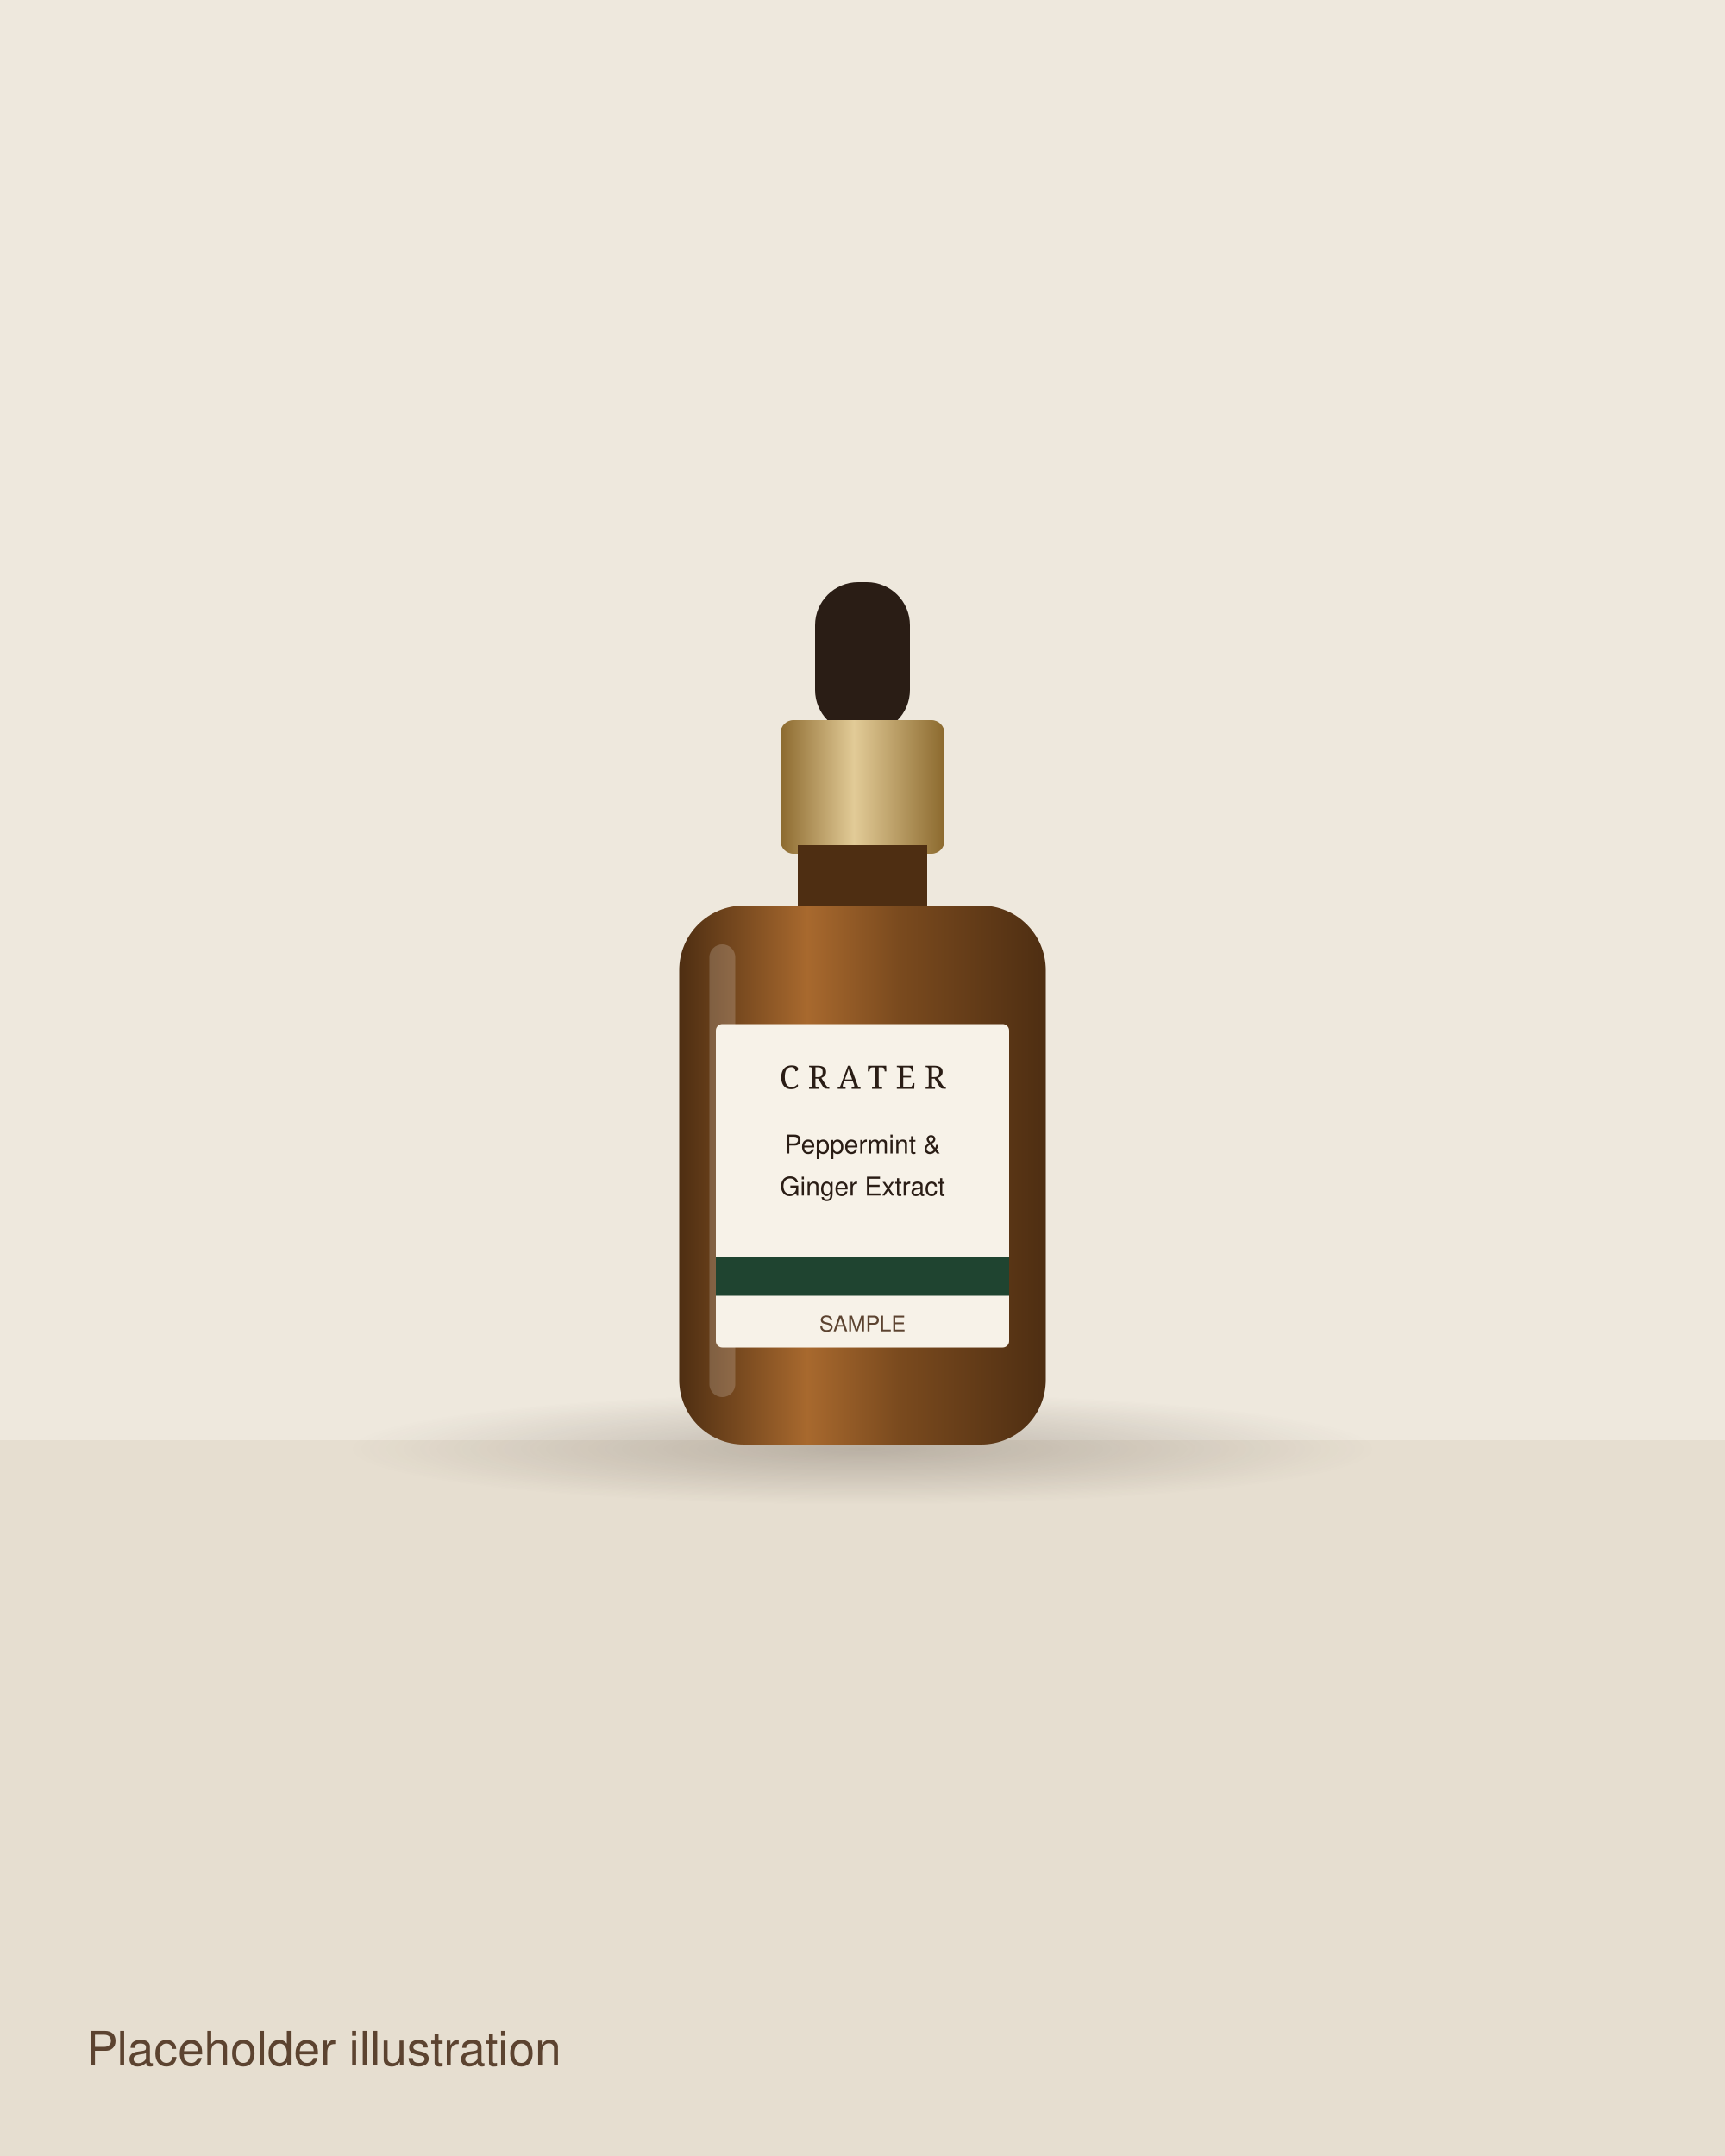
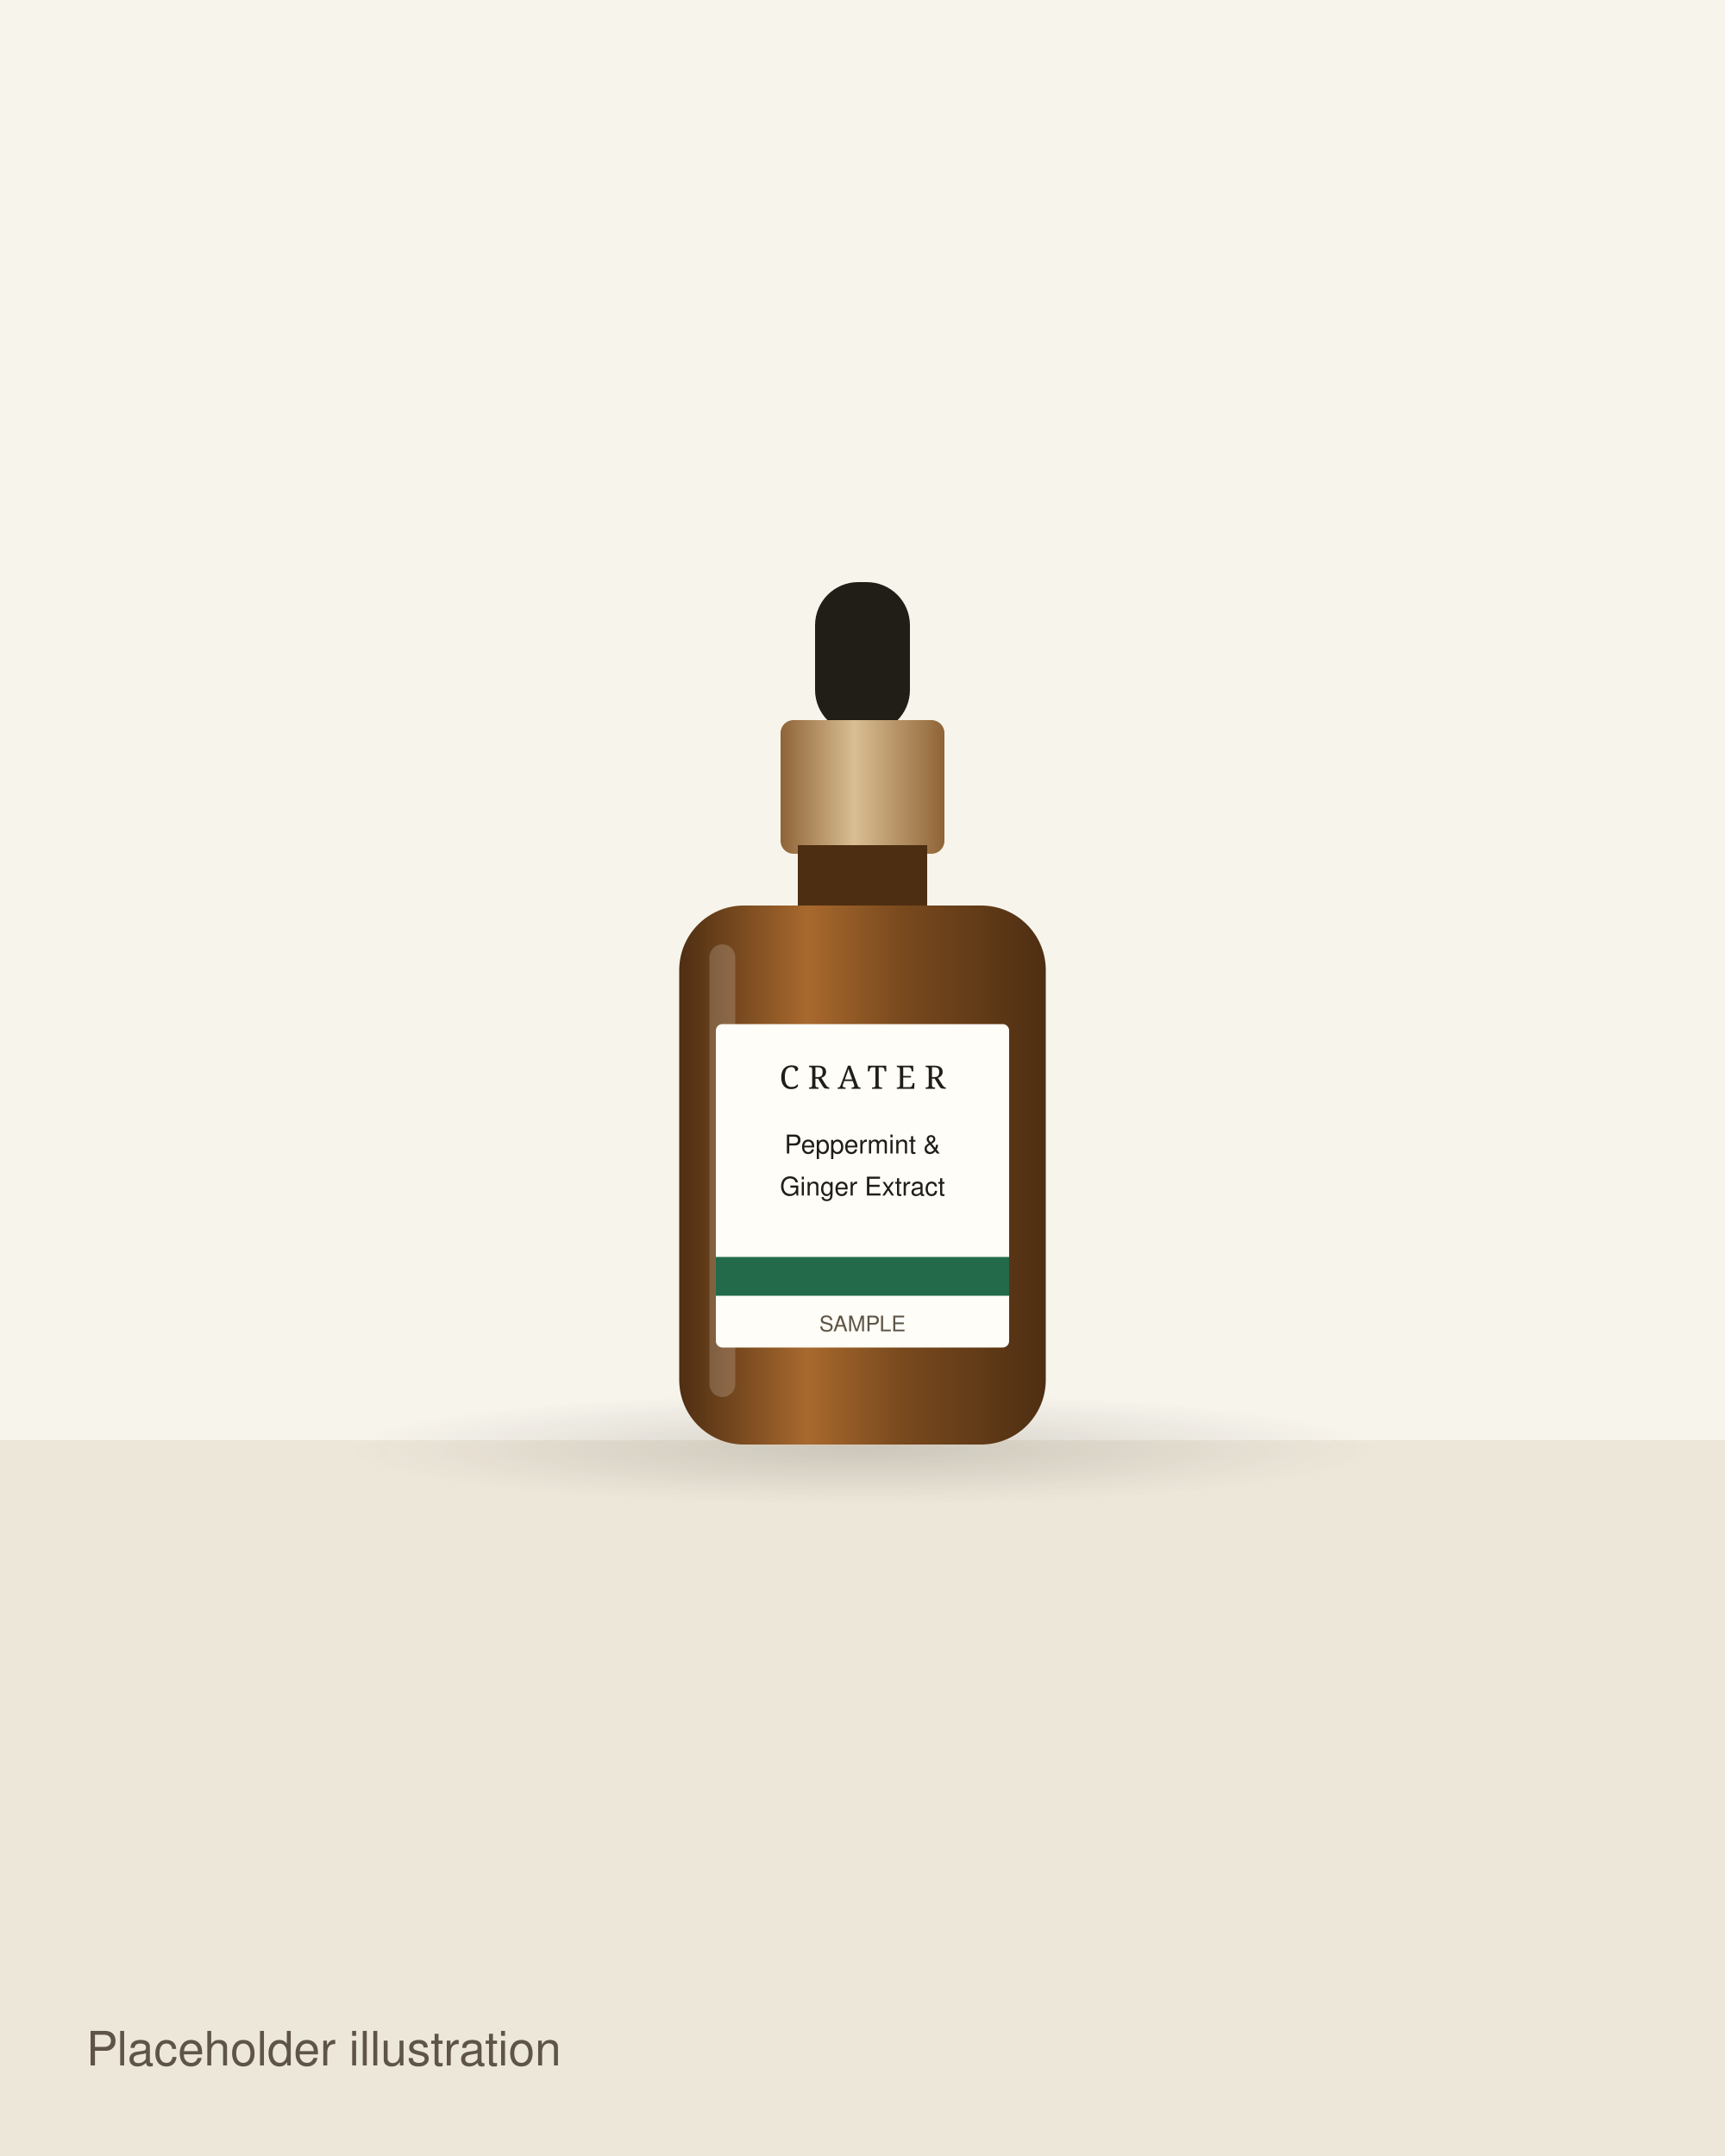
<svg xmlns="http://www.w3.org/2000/svg" viewBox="0 0 800 1000" width="800" height="1000" role="img" aria-label="Illustration placeholder: Peppermint &amp; Ginger Extract">
  <defs>
    <linearGradient id="glass" x1="0" y1="0" x2="1" y2="0">
      <stop offset="0" stop-color="#4E2E12" />
      <stop offset="0.35" stop-color="#A8692E" />
      <stop offset="0.6" stop-color="#7A4A1E" />
      <stop offset="1" stop-color="#4E2E12" />
    </linearGradient>
    <linearGradient id="gilt" x1="0" y1="0" x2="1" y2="0">
-       <stop offset="0" stop-color="#8C6A2F" />
-       <stop offset="0.45" stop-color="#E2CB97" />
-       <stop offset="1" stop-color="#8C6A2F" />
+       <stop offset="0" stop-color="#8F6437" />
+       <stop offset="0.45" stop-color="#D9BE93" />
+       <stop offset="1" stop-color="#8F6437" />
    </linearGradient>
    <radialGradient id="floorShadow" cx="0.5" cy="0.5" r="0.5">
-       <stop offset="0" stop-color="#2A1D15" stop-opacity="0.24" />
+       <stop offset="0" stop-color="#211D17" stop-opacity="0.16" />
      <stop offset="1" stop-color="#2A1D15" stop-opacity="0" />
    </radialGradient>
  </defs>
-   <rect width="800" height="1000" fill="#EEE8DD" />
-   <rect y="668" width="800" height="332" fill="#E6DED0" />
+   <rect width="800" height="1000" fill="#F7F4EC" />
+   <rect y="668" width="800" height="332" fill="#EDE7DA" />
  <ellipse cx="400" cy="672" rx="240" ry="26" fill="url(#floorShadow)" />
-   <rect x="378" y="270" width="44" height="70" rx="20" fill="#2A1D15" />
+   <rect x="378" y="270" width="44" height="70" rx="20" fill="#211D17" />
  <rect x="362" y="334" width="76" height="62" rx="6" fill="url(#gilt)" />
  <rect x="370" y="392" width="60" height="34" fill="#4E2E12" />
  <rect x="315" y="420" width="170" height="250" rx="30" fill="url(#glass)" />
  <rect x="329" y="438" width="12" height="210" rx="6" fill="#FFFFFF" opacity="0.18" />
-   <rect x="332" y="475" width="136" height="150" rx="3" fill="#F7F2E8" />
-   <rect x="332" y="583" width="136" height="18" fill="#1F4430" />
-   <text x="400" y="505" text-anchor="middle" font-family="Didot, 'Bodoni 72', Georgia, serif" font-size="15" letter-spacing="4" fill="#2A1D15">CRATER</text>
-   <text x="400" y="535" text-anchor="middle" font-family="Helvetica, Arial, sans-serif" font-size="12" fill="#2A1D15">Peppermint &amp;</text>
-   <text x="400" y="554.5" text-anchor="middle" font-family="Helvetica, Arial, sans-serif" font-size="12" fill="#2A1D15">Ginger Extract</text>
-   <text x="400" y="617.5" text-anchor="middle" font-family="Helvetica, Arial, sans-serif" font-size="10" fill="#5C4330">SAMPLE</text>
-   <text x="40" y="958" font-family="Helvetica, Arial, sans-serif" font-size="22" fill="#5C4330">Placeholder illustration</text>
+   <rect x="332" y="475" width="136" height="150" rx="3" fill="#FFFDF8" />
+   <rect x="332" y="583" width="136" height="18" fill="#226A49" />
+   <text x="400" y="505" text-anchor="middle" font-family="Didot, 'Bodoni 72', Georgia, serif" font-size="15" letter-spacing="4" fill="#211D17">CRATER</text>
+   <text x="400" y="535" text-anchor="middle" font-family="Helvetica, Arial, sans-serif" font-size="12" fill="#211D17">Peppermint &amp;</text>
+   <text x="400" y="554.5" text-anchor="middle" font-family="Helvetica, Arial, sans-serif" font-size="12" fill="#211D17">Ginger Extract</text>
+   <text x="400" y="617.5" text-anchor="middle" font-family="Helvetica, Arial, sans-serif" font-size="10" fill="#5E5547">SAMPLE</text>
+   <text x="40" y="958" font-family="Helvetica, Arial, sans-serif" font-size="22" fill="#5E5547">Placeholder illustration</text>
</svg>
